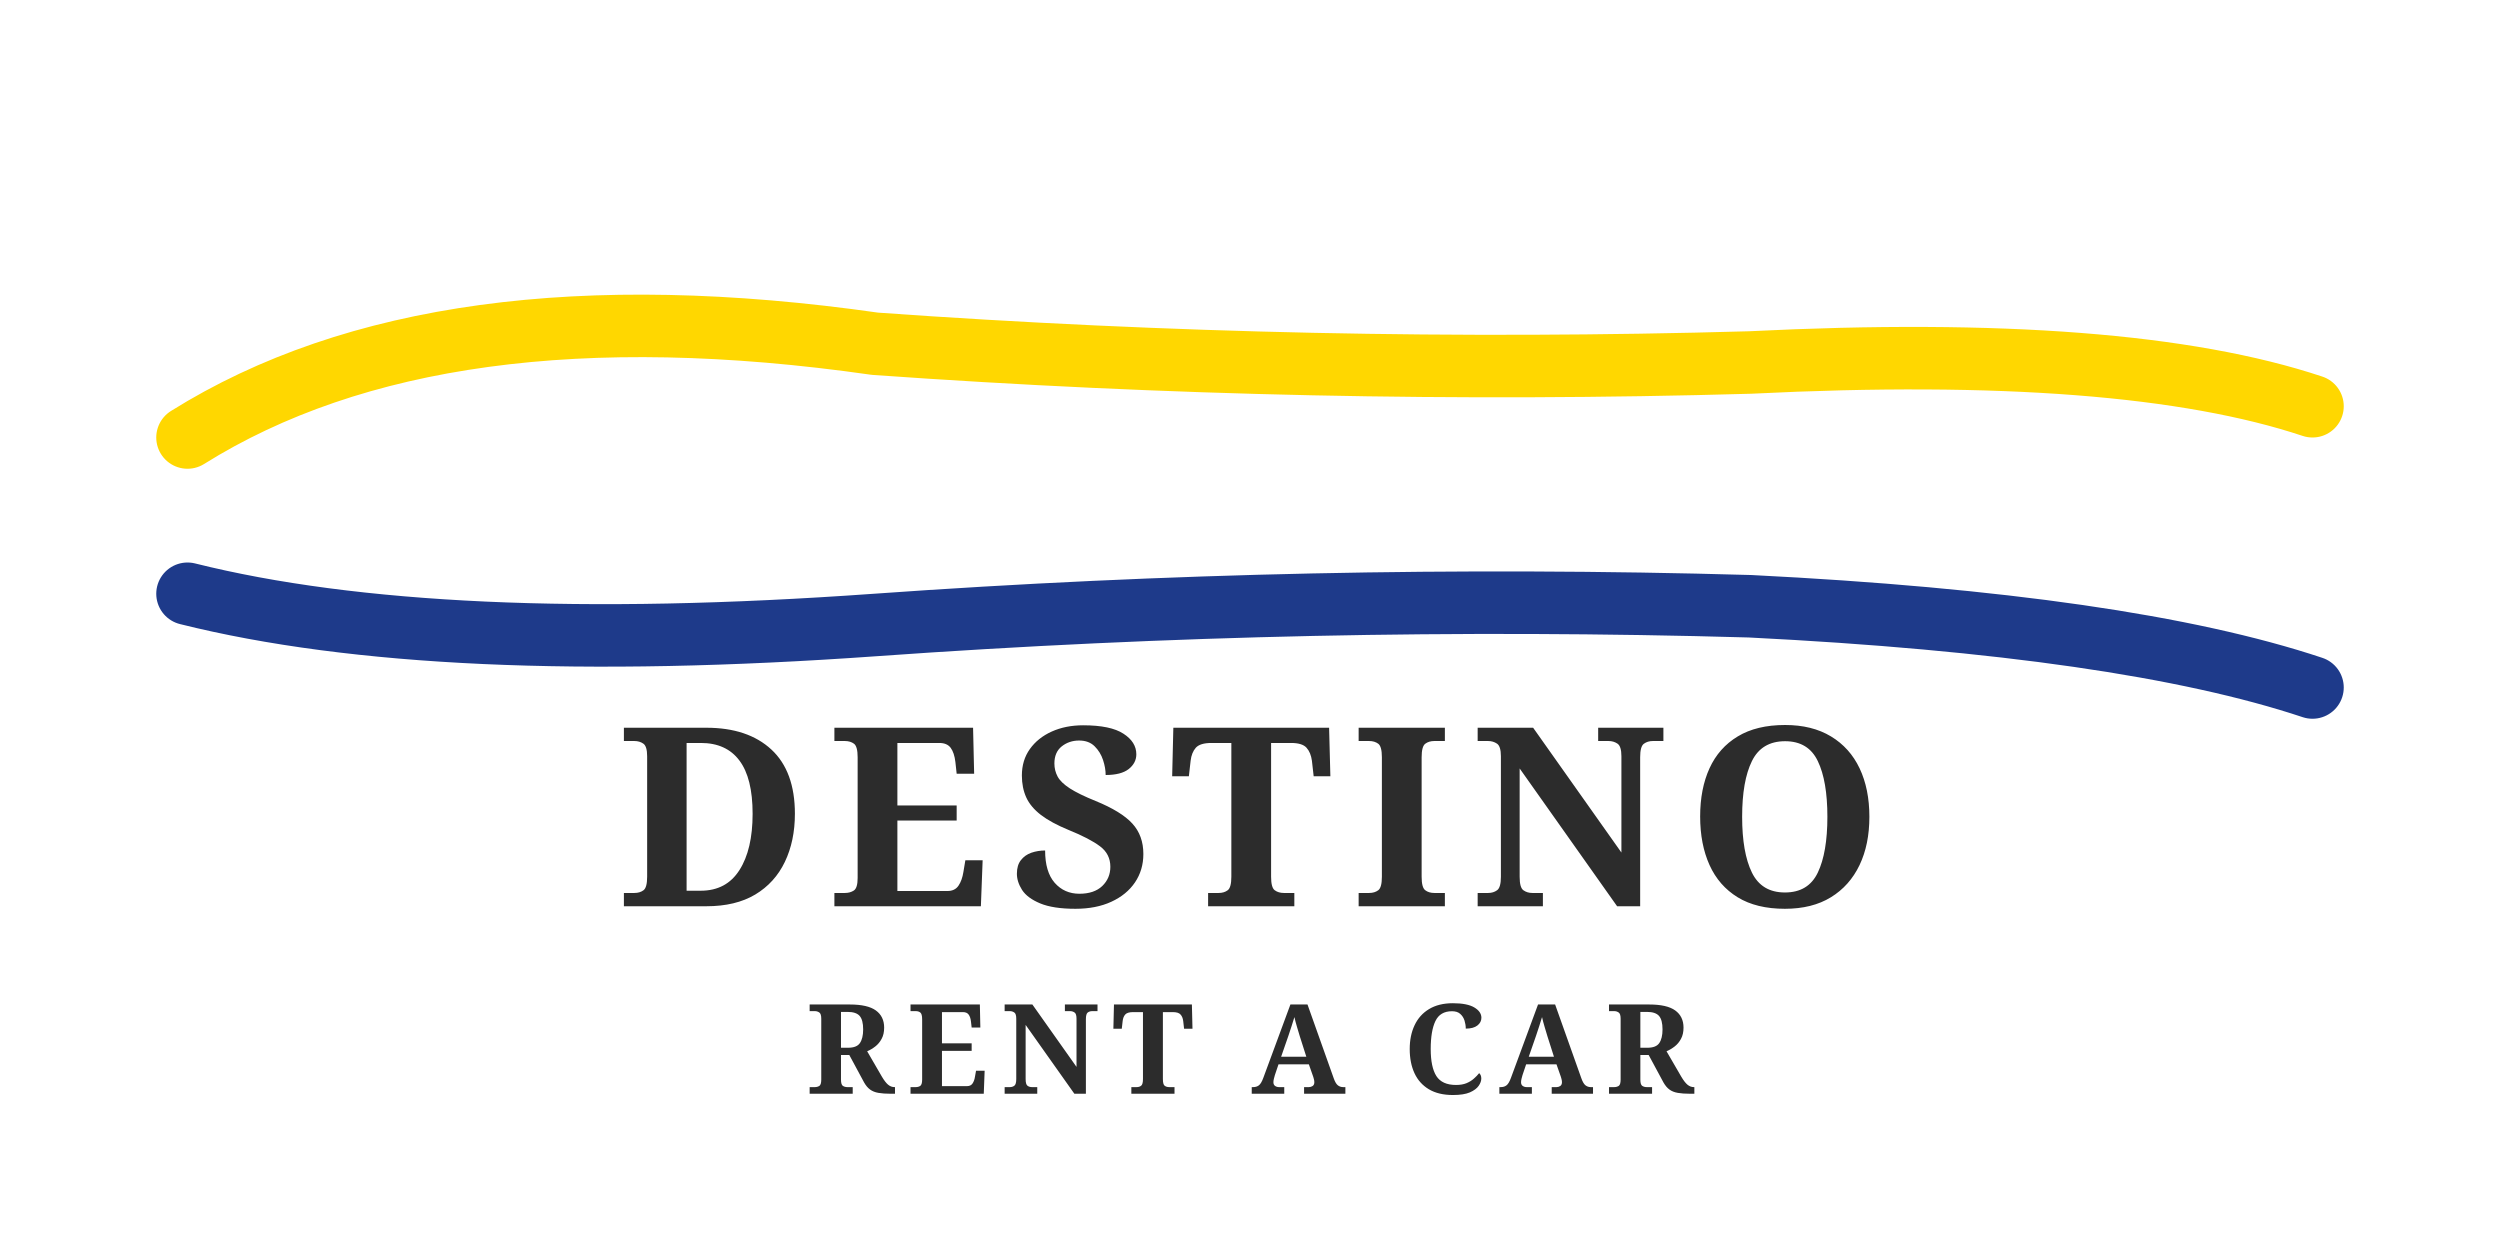
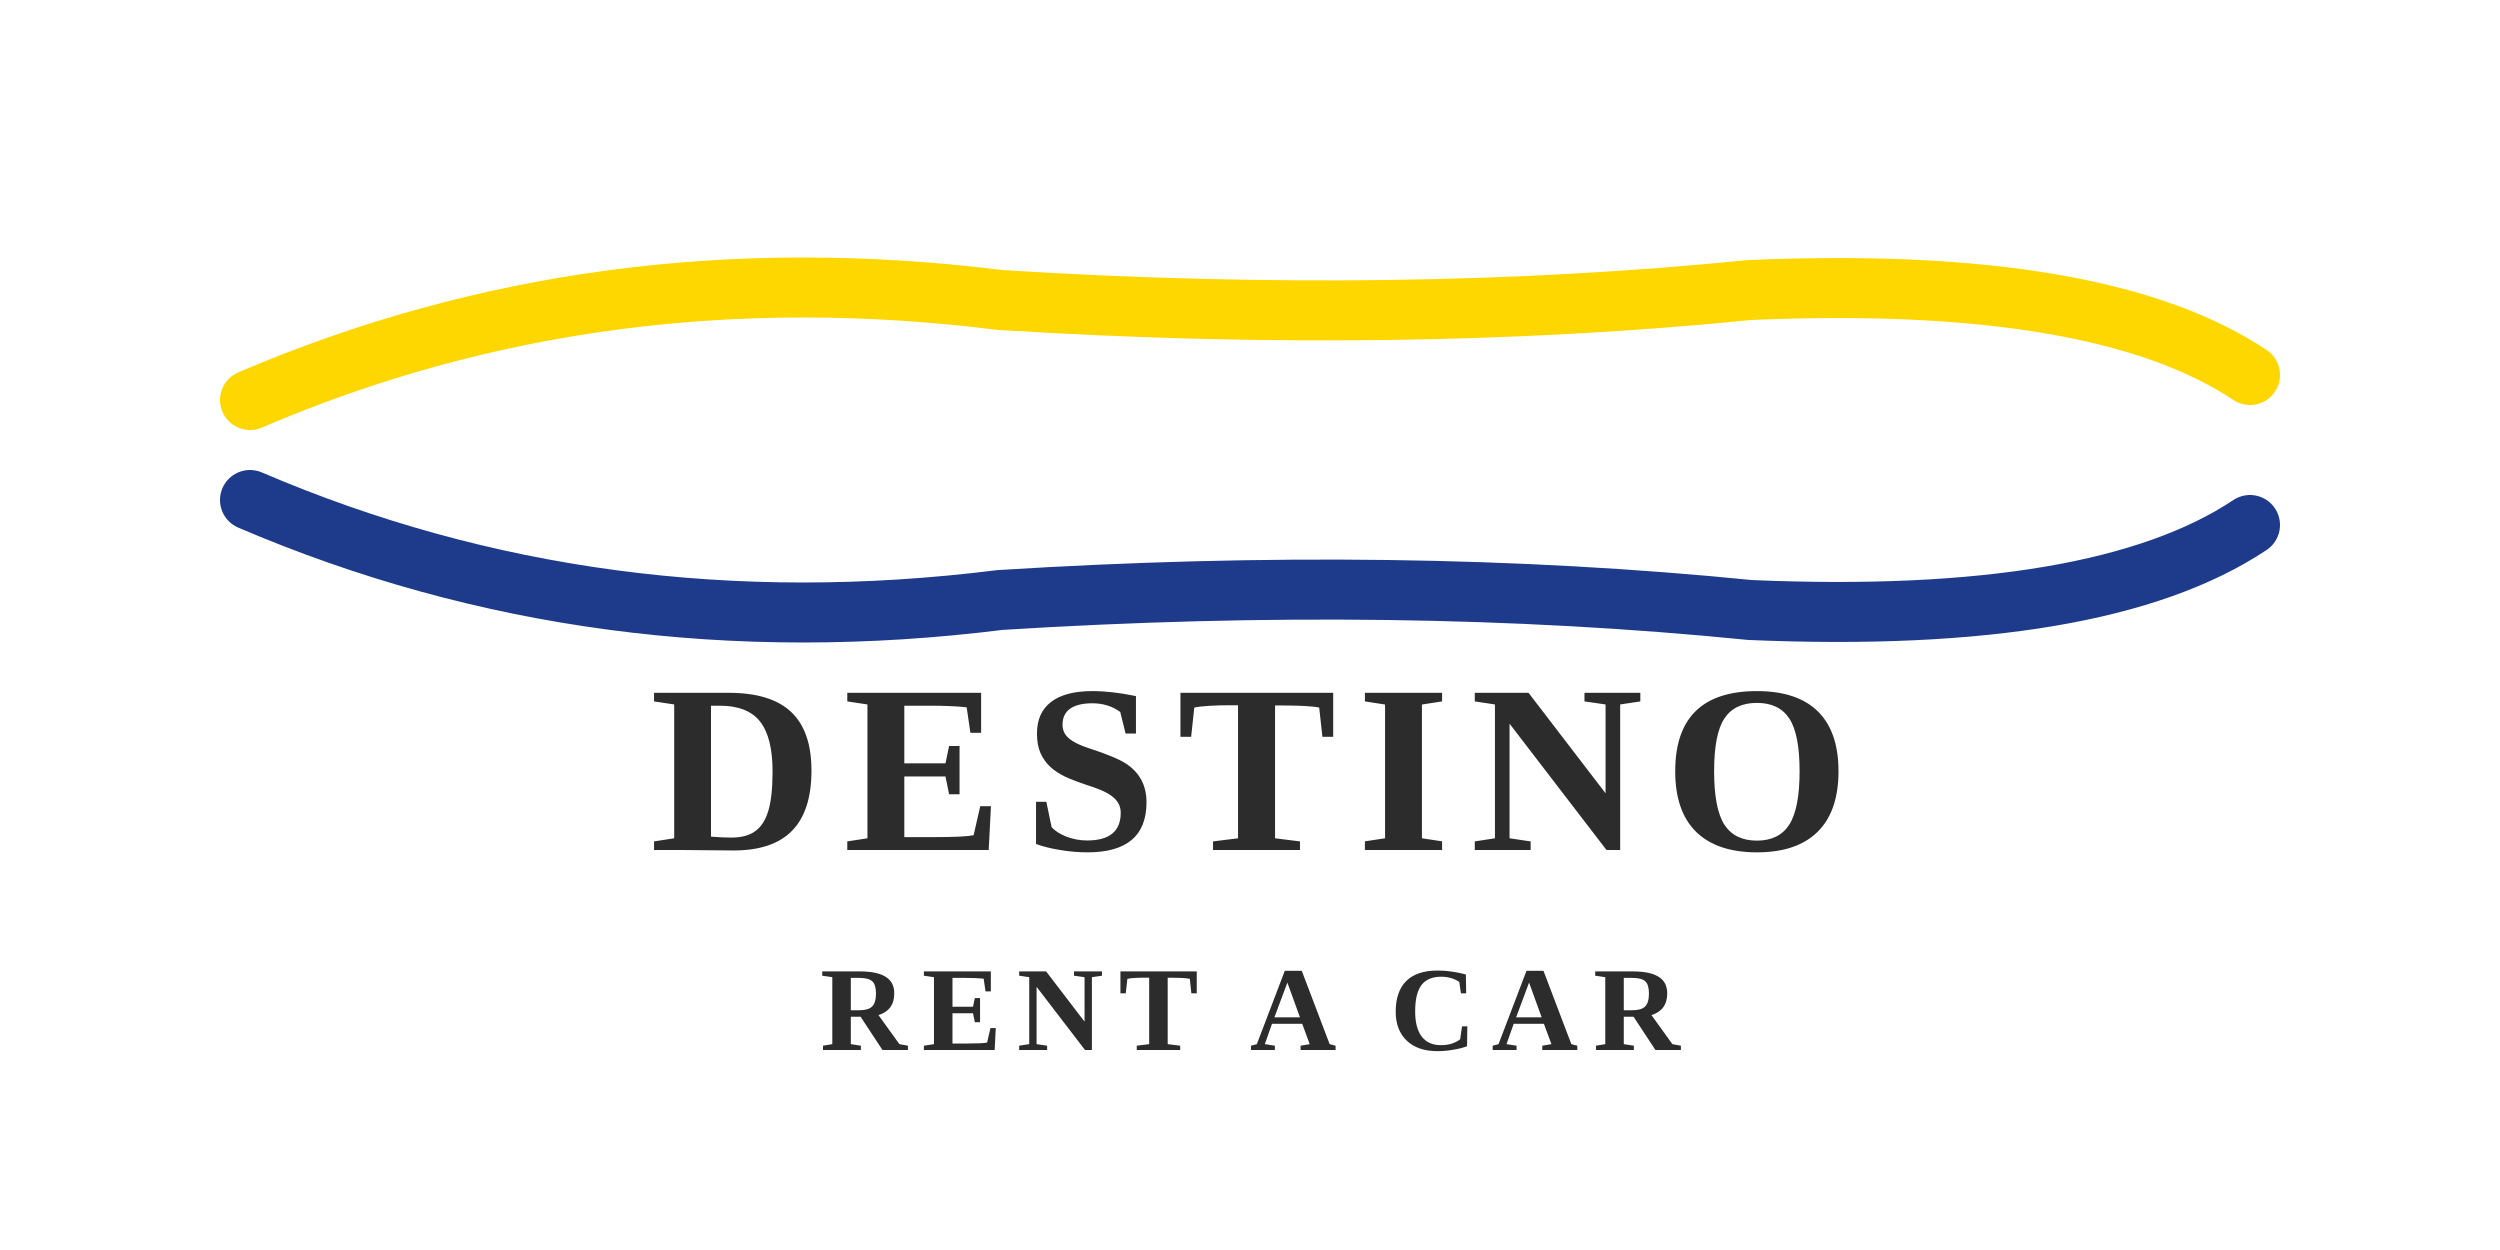
- <svg xmlns="http://www.w3.org/2000/svg" width="400" height="200" viewBox="0 0 400 200">
-   <path d="M 30 70 Q 70 45 140 55 Q 210 60 280 58 Q 340 55 370 65" stroke="#FFD700" stroke-width="10" fill="none" stroke-linecap="round" stroke-linejoin="round" />
-   <path d="M 30 95 Q 70 105 140 100 Q 210 95 280 97 Q 340 100 370 110" stroke="#1E3A8A" stroke-width="10" fill="none" stroke-linecap="round" stroke-linejoin="round" />
-   <text x="200" y="145" font-family="Georgia, serif" font-size="40" font-weight="bold" fill="#2C2C2C" text-anchor="middle" letter-spacing="3px">DESTINO</text>
-   <text x="200" y="175" font-family="Georgia, serif" font-size="20" font-weight="bold" fill="#2C2C2C" text-anchor="middle" letter-spacing="2px">RENT A CAR</text>
+ <svg xmlns="http://www.w3.org/2000/svg" width="500" height="250" viewBox="0 0 500 250">
+   <path d="M 50 80 Q 120 50 200 60 Q 280 65 350 58 Q 420 55 450 75" stroke="#FFD700" stroke-width="12" fill="none" stroke-linecap="round" stroke-linejoin="round" />
+   <path d="M 50 100 Q 120 130 200 120 Q 280 115 350 122 Q 420 125 450 105" stroke="#1E3A8A" stroke-width="12" fill="none" stroke-linecap="round" stroke-linejoin="round" />
+   <text x="250" y="170" font-family="Georgia, 'Times New Roman', serif" font-size="48" font-weight="bold" fill="#2C2C2C" text-anchor="middle" letter-spacing="4px">DESTINO</text>
+   <text x="250" y="210" font-family="Georgia, 'Times New Roman', serif" font-size="24" font-weight="bold" fill="#2C2C2C" text-anchor="middle" letter-spacing="3px">RENT A CAR</text>
</svg>
